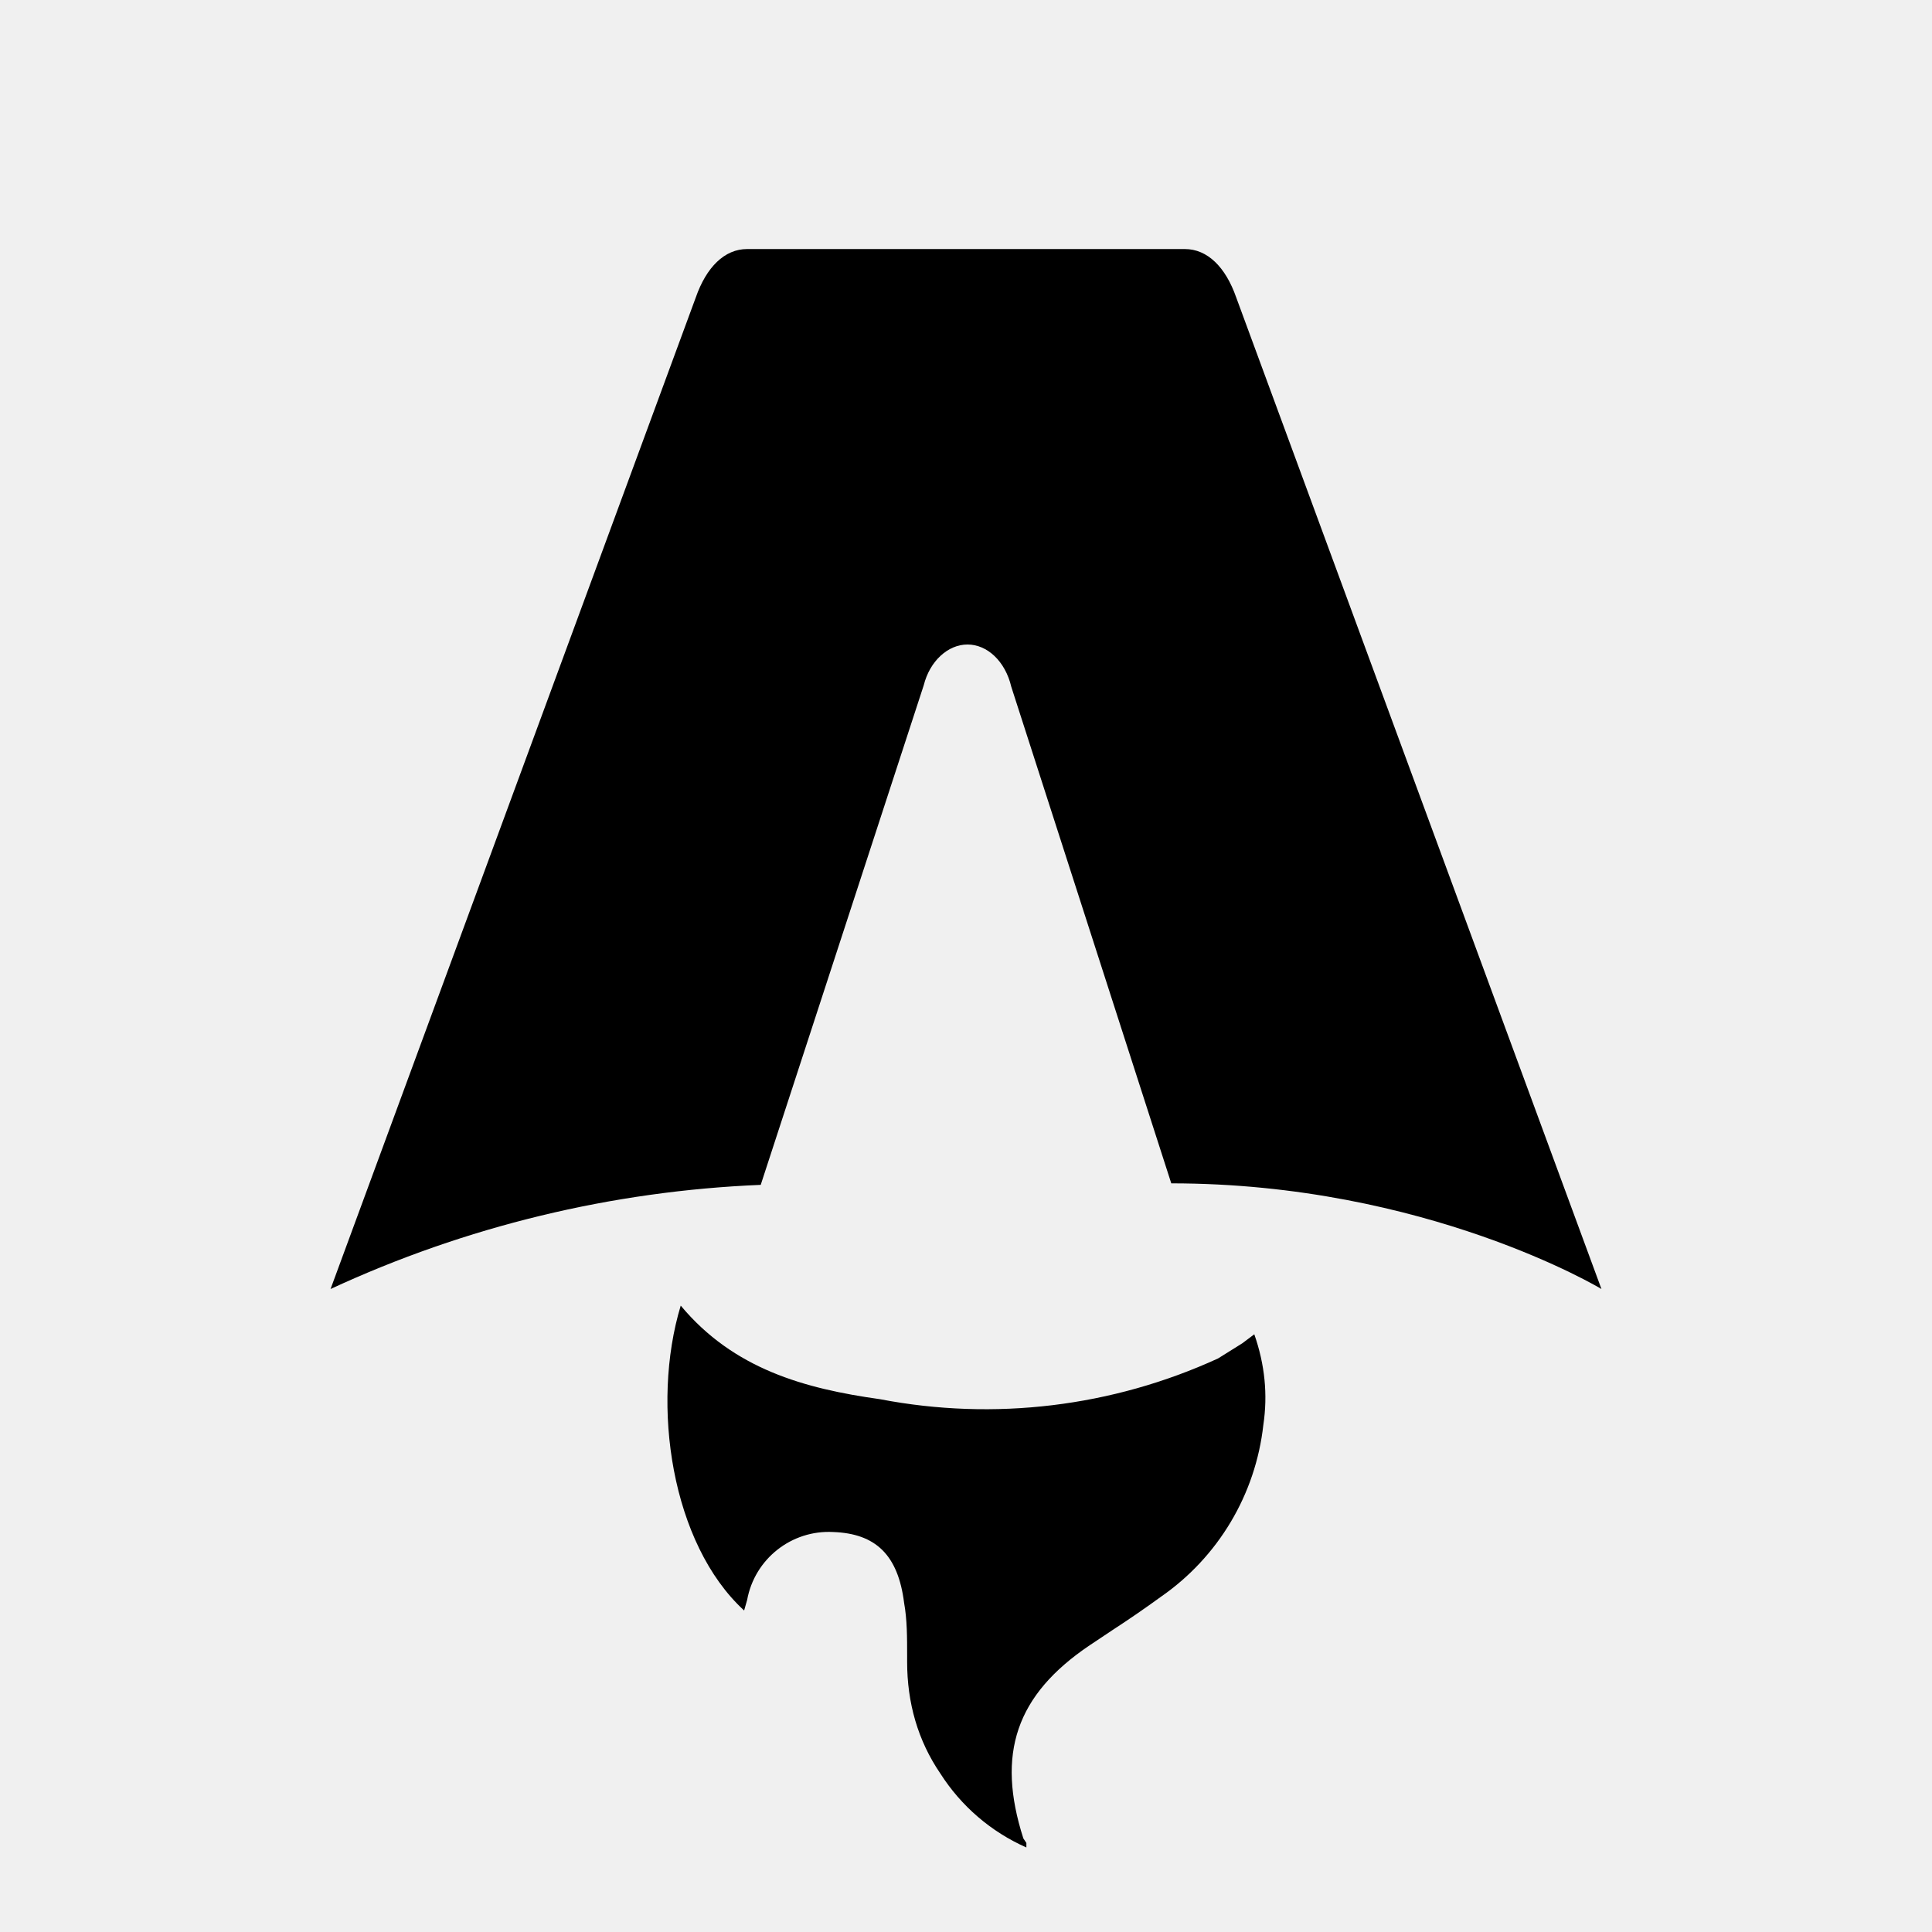
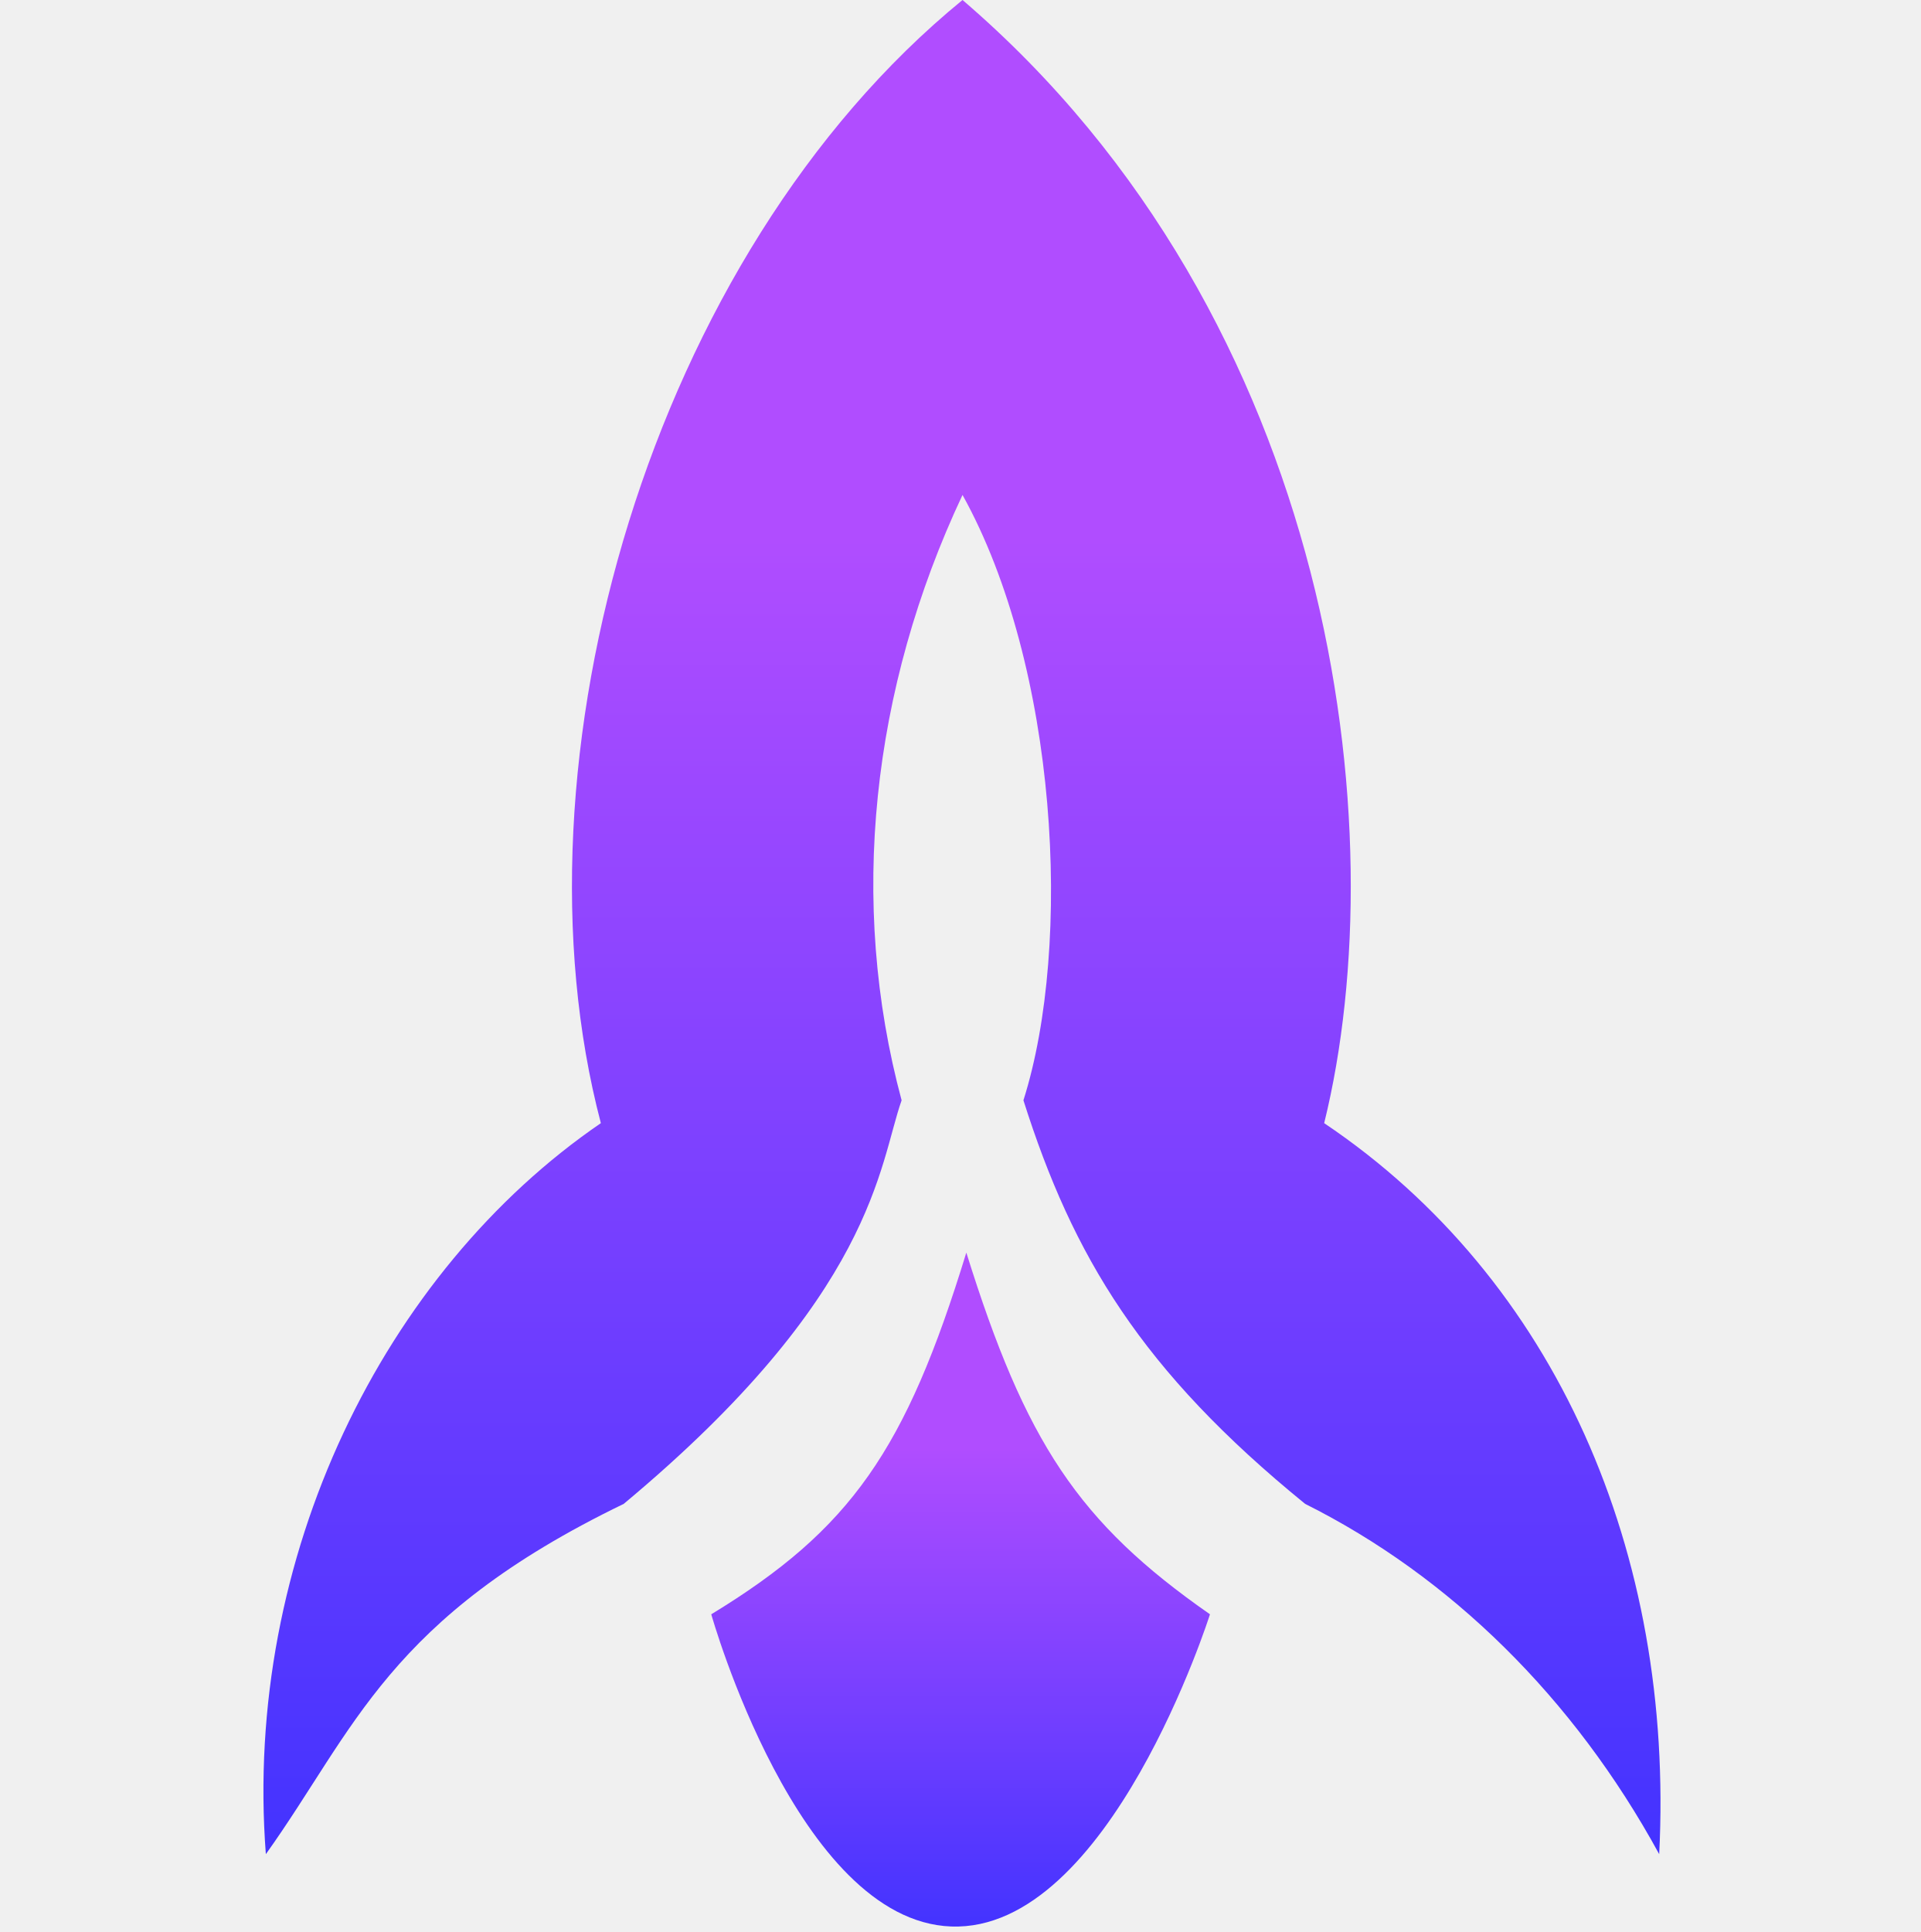
- <svg xmlns="http://www.w3.org/2000/svg" fill="none" viewBox="0 0 128 128">
-   <path d="M50.4 78.5a75.1 75.1 0 0 0-28.5 6.9l24.2-65.7c.7-2 1.9-3.2 3.4-3.2h29c1.5 0 2.7 1.2 3.4 3.2l24.2 65.7s-11.6-7-28.5-7L67 45.5c-.4-1.7-1.6-2.8-2.9-2.8-1.3 0-2.5 1.1-2.9 2.7L50.4 78.5Zm-1.1 28.2Zm-4.2-20.2c-2 6.6-.6 15.8 4.2 20.2a17.5 17.5 0 0 1 .2-.7 5.5 5.5 0 0 1 5.7-4.5c2.8.1 4.3 1.5 4.7 4.7.2 1.1.2 2.3.2 3.5v.4c0 2.7.7 5.2 2.2 7.4a13 13 0 0 0 5.7 4.9v-.3l-.2-.3c-1.8-5.6-.5-9.5 4.4-12.8l1.5-1a73 73 0 0 0 3.2-2.2 16 16 0 0 0 6.8-11.4c.3-2 .1-4-.6-6l-.8.6-1.6 1a37 37 0 0 1-22.4 2.7c-5-.7-9.7-2-13.2-6.2Z" />
-   <style>
-         path { fill: #000; }
-         @media (prefers-color-scheme: dark) {
-             path { fill: #FFF; }
-         }
-     </style>
+ <svg xmlns="http://www.w3.org/2000/svg" width="350" height="352" viewBox="0 0 350 352" fill="none">
+   <path d="M129.601 294.115C155.029 278.637 165.045 264.201 176.076 228.217C186.864 262.736 196.443 277.378 220.471 294.115C220.471 294.115 202.139 352.07 173.302 350.996C145.309 349.953 129.601 294.115 129.601 294.115Z" fill="url(#paint0_linear_145_21)" />
+   <path d="M109.484 204.632C69.945 231.685 44.28 283.71 48.441 337.816C64.704 315.064 70.639 294.809 113.646 273.999C159.429 235.847 160.122 212.262 164.284 200.47C154.573 164.399 158.735 125.554 175.382 90.177C192.725 121.392 195.499 172.03 186.481 200.47C195.499 228.91 207.985 249.72 237.813 273.999C264.172 287.178 286.731 309.25 302.324 337.816C305.099 283.016 283.595 233.072 241.281 204.632C254.461 151.22 243.363 58.268 175.383 0C118.502 46.476 92.142 138.734 109.484 204.632Z" fill="url(#paint1_linear_145_21)" />
+   <defs>
+     <linearGradient id="paint0_linear_145_21" x1="175.036" y1="228.217" x2="175.036" y2="351.011" gradientUnits="userSpaceOnUse">
+       <stop offset="0.29" stop-color="#B04DFF" />
+       <stop offset="1" stop-color="#4333FF" />
+     </linearGradient>
+     <linearGradient id="paint1_linear_145_21" x1="175.281" y1="0" x2="175.281" y2="337.816" gradientUnits="userSpaceOnUse">
+       <stop offset="0.29" stop-color="#B04DFF" />
+       <stop offset="1" stop-color="#4333FF" />
+     </linearGradient>
+   </defs>
</svg>
